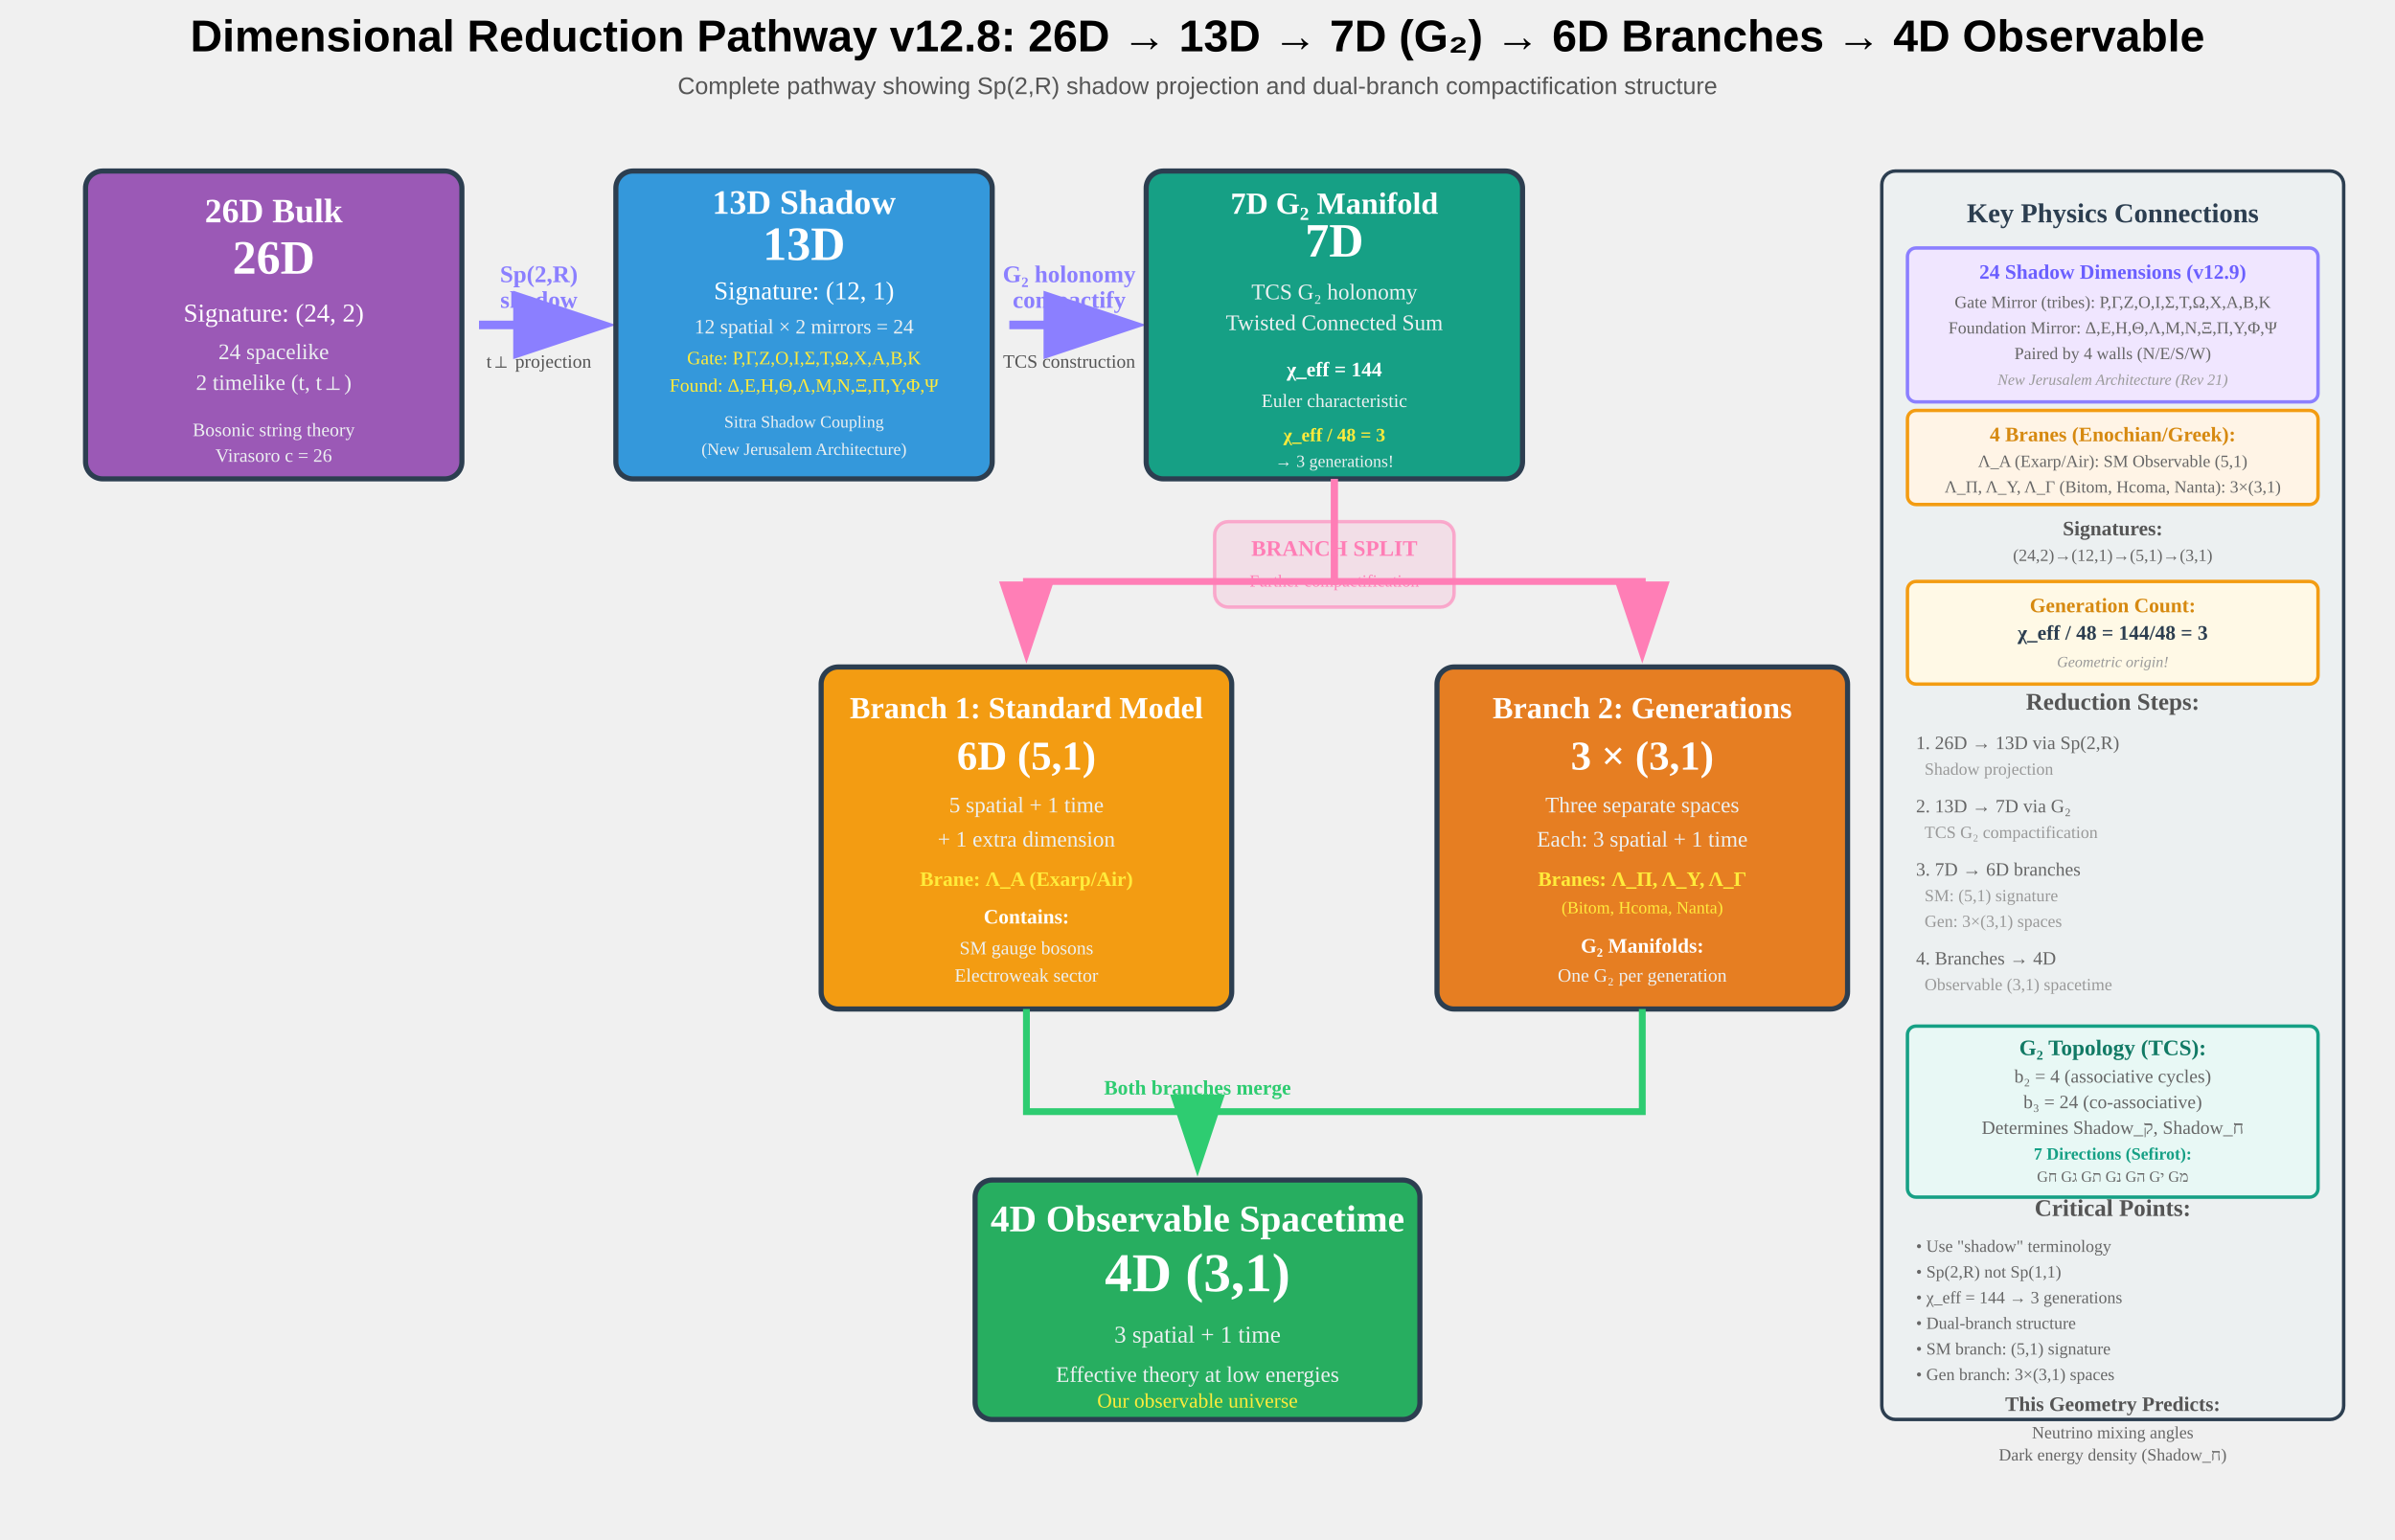
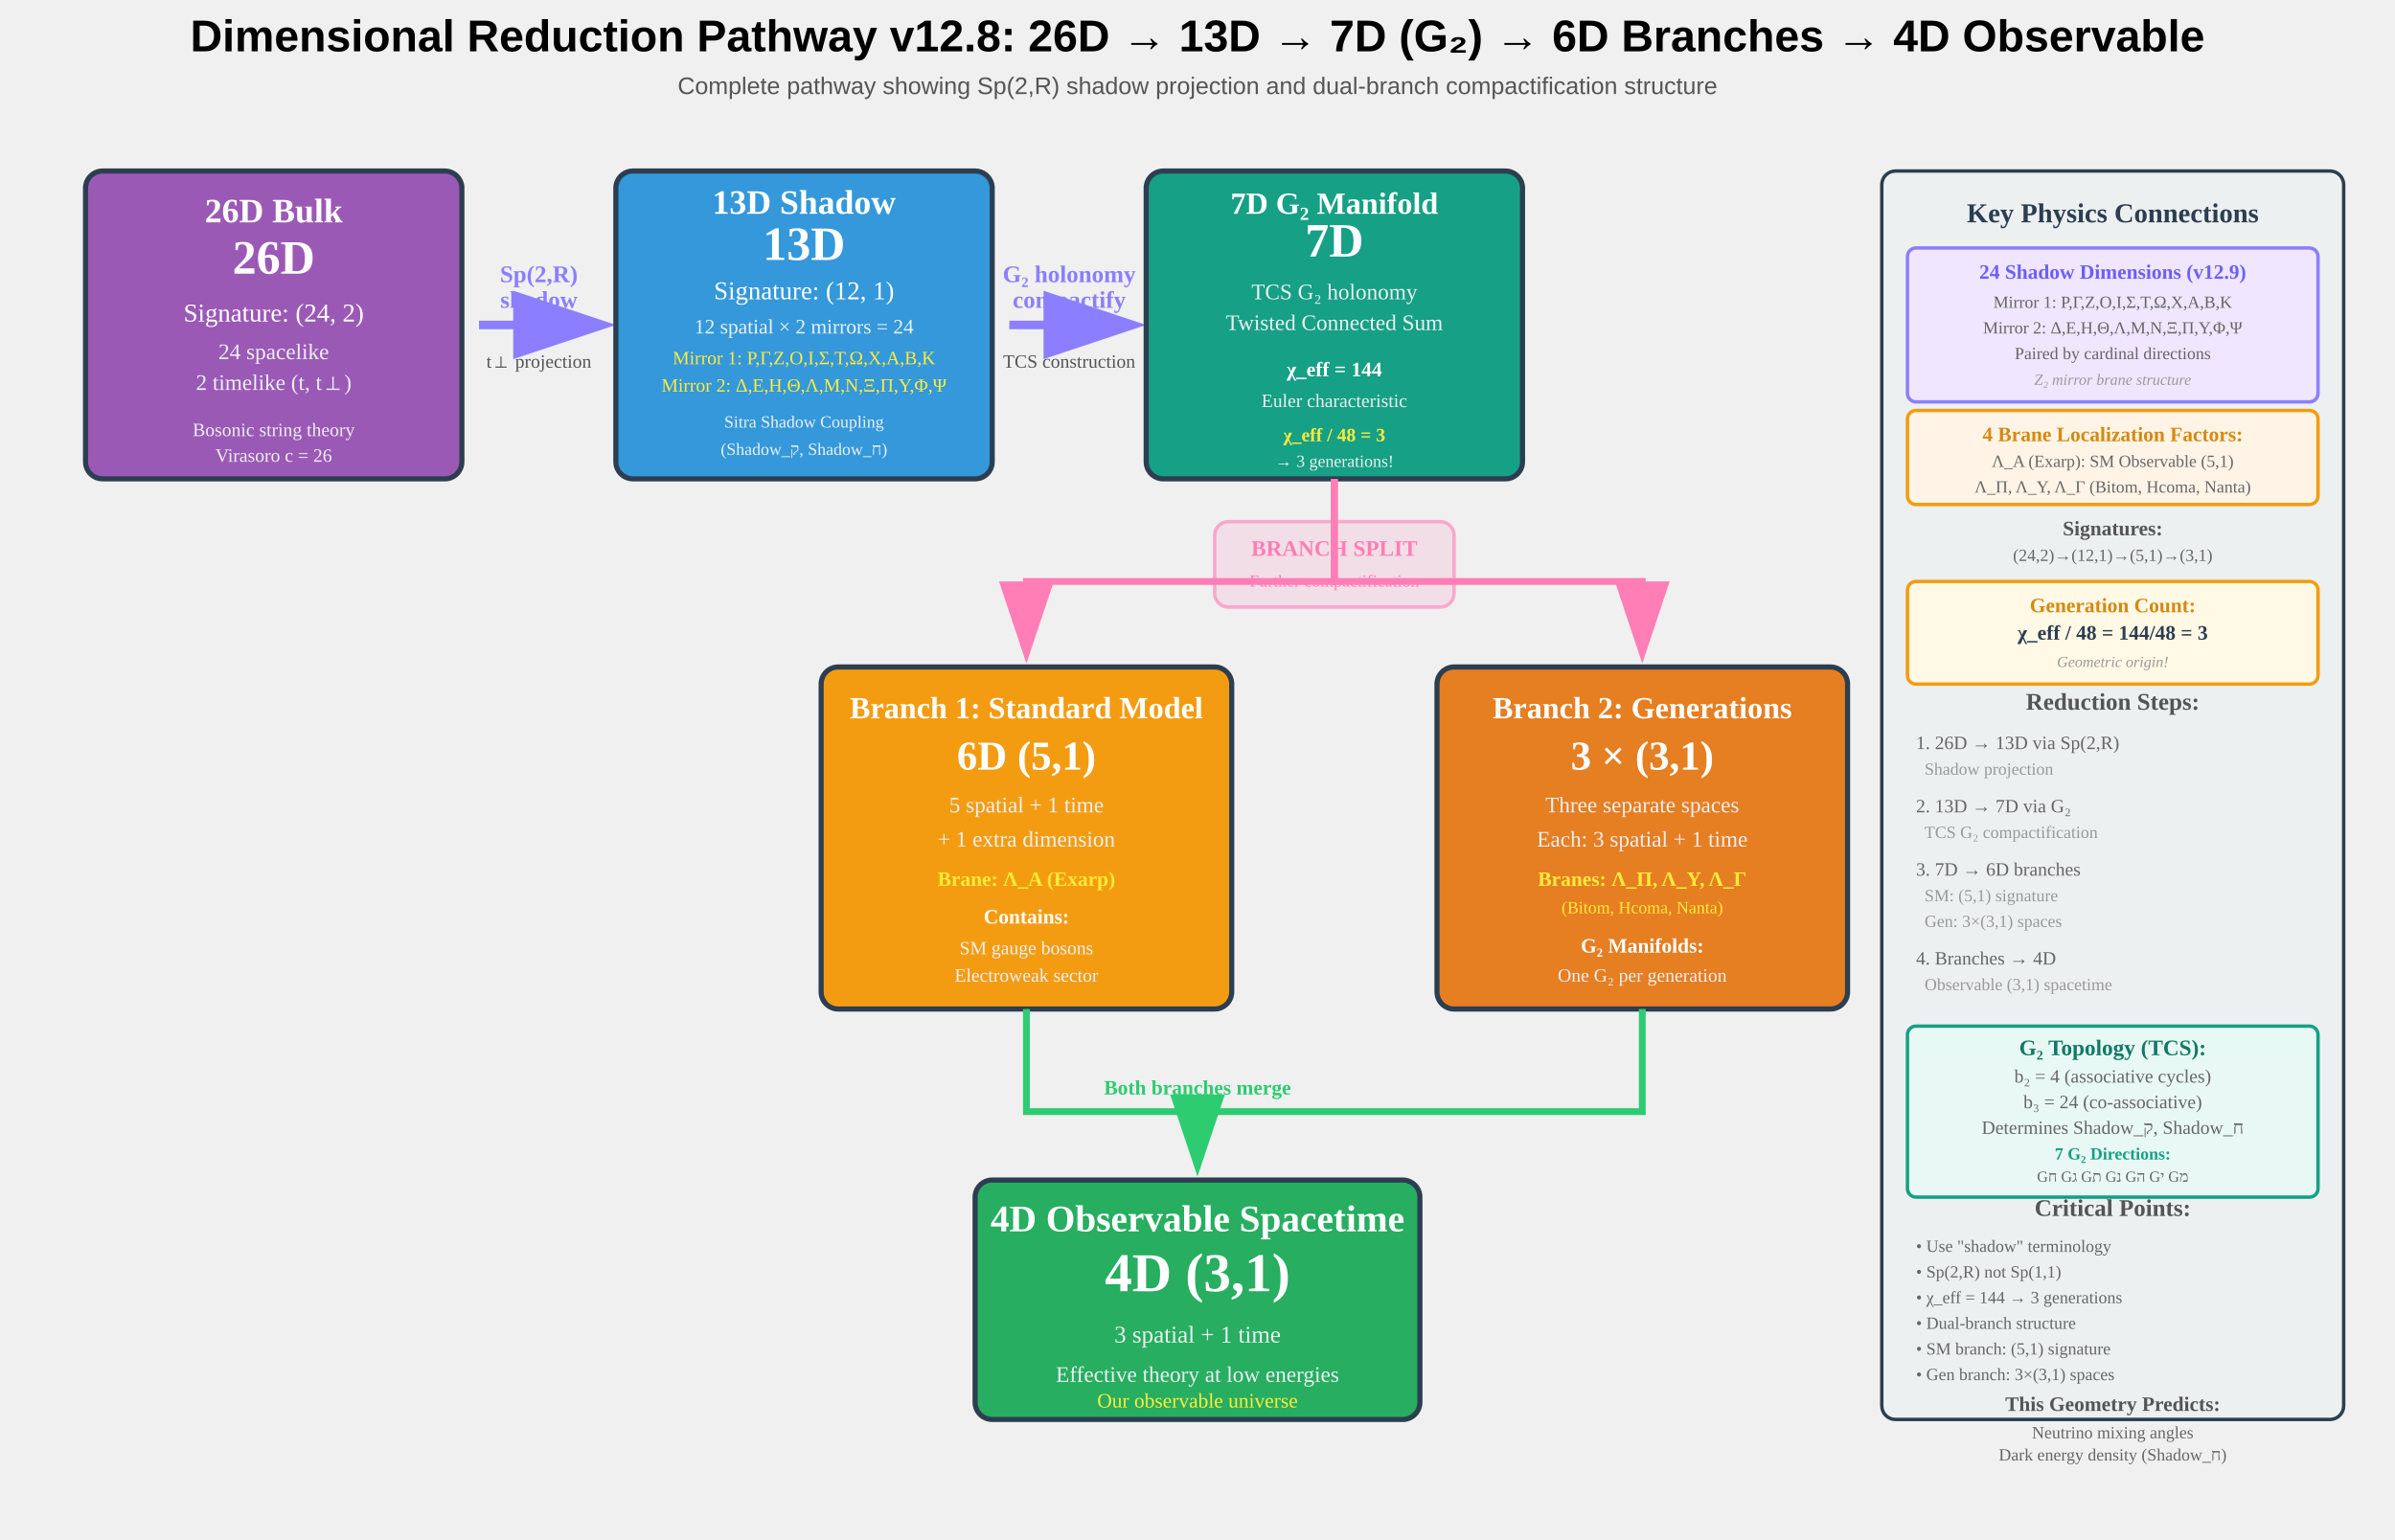
<svg xmlns="http://www.w3.org/2000/svg" width="1400" height="900">
  <text x="700" y="30" font-size="26" font-weight="bold" text-anchor="middle" font-family="Arial, sans-serif">
    Dimensional Reduction Pathway v12.8: 26D → 13D → 7D (G₂) → 6D Branches → 4D Observable
  </text>
  <text x="700" y="55" font-size="14" text-anchor="middle" font-family="Arial, sans-serif" fill="#555">
    Complete pathway showing Sp(2,R) shadow projection and dual-branch compactification structure
  </text>
  <g id="stage1">
    <rect x="50" y="100" width="220" height="180" fill="#9b59b6" stroke="#2c3e50" stroke-width="3" rx="10" />
    <text x="160" y="130" font-size="20" font-weight="bold" text-anchor="middle" fill="white">26D Bulk</text>
    <text x="160" y="160" font-size="28" font-weight="bold" text-anchor="middle" fill="white">26D</text>
    <text x="160" y="188" font-size="15" text-anchor="middle" fill="white">Signature: (24, 2)</text>
    <text x="160" y="210" font-size="13" text-anchor="middle" fill="#ecf0f1">24 spacelike</text>
    <text x="160" y="228" font-size="13" text-anchor="middle" fill="#ecf0f1">2 timelike (t, t⊥)</text>
    <text x="160" y="255" font-size="11" text-anchor="middle" fill="#ecf0f1">Bosonic string theory</text>
    <text x="160" y="270" font-size="11" text-anchor="middle" fill="#ecf0f1">Virasoro c = 26</text>
  </g>
  <g id="arrow1">
    <path d="M 280 190 L 350 190" stroke="#8b7fff" stroke-width="5" fill="none" marker-end="url(#arrowhead1)" />
    <text x="315" y="165" font-size="14" font-weight="bold" text-anchor="middle" fill="#8b7fff">Sp(2,R)</text>
    <text x="315" y="180" font-size="14" font-weight="bold" text-anchor="middle" fill="#8b7fff">shadow</text>
    <text x="315" y="215" font-size="11" text-anchor="middle" fill="#555">t⊥ projection</text>
  </g>
  <g id="stage2">
    <rect x="360" y="100" width="220" height="180" fill="#3498db" stroke="#2c3e50" stroke-width="3" rx="10" />
    <text x="470" y="125" font-size="20" font-weight="bold" text-anchor="middle" fill="white">13D Shadow</text>
    <text x="470" y="152" font-size="28" font-weight="bold" text-anchor="middle" fill="white">13D</text>
    <text x="470" y="175" font-size="15" text-anchor="middle" fill="white">Signature: (12, 1)</text>
    <text x="470" y="195" font-size="12" text-anchor="middle" fill="#ecf0f1">12 spatial × 2 mirrors = 24</text>
-     <text x="470" y="213" font-size="11" text-anchor="middle" fill="#ffeb3b">Gate: Ρ,Γ,Ζ,Ο,Ι,Σ,Τ,Ω,Χ,Α,Β,Κ</text>
-     <text x="470" y="229" font-size="11" text-anchor="middle" fill="#ffeb3b">Found: Δ,Ε,Η,Θ,Λ,Μ,Ν,Ξ,Π,Υ,Φ,Ψ</text>
+     <text x="470" y="213" font-size="11" text-anchor="middle" fill="#ffeb3b">Mirror 1: Ρ,Γ,Ζ,Ο,Ι,Σ,Τ,Ω,Χ,Α,Β,Κ</text>
+     <text x="470" y="229" font-size="11" text-anchor="middle" fill="#ffeb3b">Mirror 2: Δ,Ε,Η,Θ,Λ,Μ,Ν,Ξ,Π,Υ,Φ,Ψ</text>
    <text x="470" y="250" font-size="10" text-anchor="middle" fill="#ecf0f1">Sitra Shadow Coupling</text>
-     <text x="470" y="266" font-size="10" text-anchor="middle" fill="#ecf0f1">(New Jerusalem Architecture)</text>
+     <text x="470" y="266" font-size="10" text-anchor="middle" fill="#ecf0f1">(Shadow_ק, Shadow_ח)</text>
  </g>
  <g id="arrow2">
    <path d="M 590 190 L 660 190" stroke="#8b7fff" stroke-width="5" fill="none" marker-end="url(#arrowhead1)" />
    <text x="625" y="165" font-size="14" font-weight="bold" text-anchor="middle" fill="#8b7fff">G₂ holonomy</text>
    <text x="625" y="180" font-size="14" font-weight="bold" text-anchor="middle" fill="#8b7fff">compactify</text>
    <text x="625" y="215" font-size="11" text-anchor="middle" fill="#555">TCS construction</text>
  </g>
  <g id="stage3">
    <rect x="670" y="100" width="220" height="180" fill="#16a085" stroke="#2c3e50" stroke-width="3" rx="10" />
    <text x="780" y="125" font-size="18" font-weight="bold" text-anchor="middle" fill="white">7D G₂ Manifold</text>
    <text x="780" y="150" font-size="28" font-weight="bold" text-anchor="middle" fill="white">7D</text>
    <text x="780" y="175" font-size="13" text-anchor="middle" fill="#ecf0f1">TCS G₂ holonomy</text>
    <text x="780" y="193" font-size="13" text-anchor="middle" fill="#ecf0f1">Twisted Connected Sum</text>
    <text x="780" y="220" font-size="12" font-weight="bold" text-anchor="middle" fill="white">χ_eff = 144</text>
    <text x="780" y="238" font-size="11" text-anchor="middle" fill="#ecf0f1">Euler characteristic</text>
    <text x="780" y="258" font-size="11" font-weight="bold" text-anchor="middle" fill="#ffeb3b">χ_eff / 48 = 3</text>
    <text x="780" y="273" font-size="10" text-anchor="middle" fill="#ecf0f1">→ 3 generations!</text>
  </g>
  <g id="arrow3">
    <path d="M 780 280 L 780 340 L 600 340 L 600 380" stroke="#ff7eb6" stroke-width="4" fill="none" marker-end="url(#arrowhead2)" />
    <path d="M 780 280 L 780 340 L 960 340 L 960 380" stroke="#ff7eb6" stroke-width="4" fill="none" marker-end="url(#arrowhead2)" />
    <rect x="710" y="305" width="140" height="50" rx="8" fill="rgba(255,126,182,0.15)" stroke="rgba(255,126,182,0.6)" stroke-width="2" />
    <text x="780" y="325" font-size="13" font-weight="bold" text-anchor="middle" fill="#ff7eb6">BRANCH SPLIT</text>
    <text x="780" y="343" font-size="10" text-anchor="middle" fill="#ff7eb6">Further compactification</text>
  </g>
  <g id="branch1">
    <rect x="480" y="390" width="240" height="200" fill="#f39c12" stroke="#2c3e50" stroke-width="3" rx="10" />
    <text x="600" y="420" font-size="18" font-weight="bold" text-anchor="middle" fill="white">Branch 1: Standard Model</text>
    <text x="600" y="450" font-size="24" font-weight="bold" text-anchor="middle" fill="white">6D (5,1)</text>
    <text x="600" y="475" font-size="13" text-anchor="middle" fill="#ecf0f1">5 spatial + 1 time</text>
    <text x="600" y="495" font-size="13" text-anchor="middle" fill="#ecf0f1">+ 1 extra dimension</text>
-     <text x="600" y="518" font-size="12" font-weight="bold" text-anchor="middle" fill="#ffeb3b">Brane: Λ_Α (Exarp/Air)</text>
+     <text x="600" y="518" font-size="12" font-weight="bold" text-anchor="middle" fill="#ffeb3b">Brane: Λ_Α (Exarp)</text>
    <text x="600" y="540" font-size="12" font-weight="bold" text-anchor="middle" fill="white">Contains:</text>
    <text x="600" y="558" font-size="11" text-anchor="middle" fill="#ecf0f1">SM gauge bosons</text>
    <text x="600" y="574" font-size="11" text-anchor="middle" fill="#ecf0f1">Electroweak sector</text>
  </g>
  <g id="branch2">
    <rect x="840" y="390" width="240" height="200" fill="#e67e22" stroke="#2c3e50" stroke-width="3" rx="10" />
    <text x="960" y="420" font-size="18" font-weight="bold" text-anchor="middle" fill="white">Branch 2: Generations</text>
    <text x="960" y="450" font-size="24" font-weight="bold" text-anchor="middle" fill="white">3 × (3,1)</text>
    <text x="960" y="475" font-size="13" text-anchor="middle" fill="#ecf0f1">Three separate spaces</text>
    <text x="960" y="495" font-size="13" text-anchor="middle" fill="#ecf0f1">Each: 3 spatial + 1 time</text>
    <text x="960" y="518" font-size="12" font-weight="bold" text-anchor="middle" fill="#ffeb3b">Branes: Λ_Π, Λ_Υ, Λ_Γ</text>
    <text x="960" y="534" font-size="10" text-anchor="middle" fill="#ffeb3b">(Bitom, Hcoma, Nanta)</text>
    <text x="960" y="557" font-size="12" font-weight="bold" text-anchor="middle" fill="white">G₂ Manifolds:</text>
    <text x="960" y="574" font-size="11" text-anchor="middle" fill="#ecf0f1">One G₂ per generation</text>
  </g>
  <g id="convergence">
    <path d="M 600 590 L 600 650 L 700 650 L 700 680" stroke="#2ecc71" stroke-width="4" fill="none" marker-end="url(#arrowhead3)" />
    <path d="M 960 590 L 960 650 L 700 650" stroke="#2ecc71" stroke-width="4" fill="none" />
    <text x="700" y="640" font-size="12" font-weight="bold" text-anchor="middle" fill="#2ecc71">Both branches merge</text>
  </g>
  <g id="stage4">
    <rect x="570" y="690" width="260" height="140" fill="#27ae60" stroke="#2c3e50" stroke-width="3" rx="10" />
    <text x="700" y="720" font-size="22" font-weight="bold" text-anchor="middle" fill="white">4D Observable Spacetime</text>
    <text x="700" y="755" font-size="32" font-weight="bold" text-anchor="middle" fill="white">4D (3,1)</text>
    <text x="700" y="785" font-size="14" text-anchor="middle" fill="#ecf0f1">3 spatial + 1 time</text>
    <text x="700" y="808" font-size="13" text-anchor="middle" fill="#ecf0f1">Effective theory at low energies</text>
    <text x="700" y="823" font-size="12" text-anchor="middle" fill="#ffeb3b">Our observable universe</text>
  </g>
  <g id="physics-box">
    <rect x="1100" y="100" width="270" height="730" fill="#ecf0f1" stroke="#2c3e50" stroke-width="2" rx="8" />
    <text x="1235" y="130" font-size="16" font-weight="bold" text-anchor="middle" fill="#2c3e50">Key Physics Connections</text>
    <rect x="1115" y="145" width="240" height="90" fill="#f0e6ff" stroke="#8b7fff" stroke-width="2" rx="5" />
    <text x="1235" y="163" font-size="12" font-weight="bold" text-anchor="middle" fill="#6b5fff">24 Shadow Dimensions (v12.9)</text>
-     <text x="1235" y="180" font-size="10" text-anchor="middle" fill="#666">Gate Mirror (tribes): Ρ,Γ,Ζ,Ο,Ι,Σ,Τ,Ω,Χ,Α,Β,Κ</text>
-     <text x="1235" y="195" font-size="10" text-anchor="middle" fill="#666">Foundation Mirror: Δ,Ε,Η,Θ,Λ,Μ,Ν,Ξ,Π,Υ,Φ,Ψ</text>
-     <text x="1235" y="210" font-size="10" text-anchor="middle" fill="#666">Paired by 4 walls (N/E/S/W)</text>
-     <text x="1235" y="225" font-size="9" text-anchor="middle" fill="#999" font-style="italic">New Jerusalem Architecture (Rev 21)</text>
+     <text x="1235" y="180" font-size="10" text-anchor="middle" fill="#666">Mirror 1: Ρ,Γ,Ζ,Ο,Ι,Σ,Τ,Ω,Χ,Α,Β,Κ</text>
+     <text x="1235" y="195" font-size="10" text-anchor="middle" fill="#666">Mirror 2: Δ,Ε,Η,Θ,Λ,Μ,Ν,Ξ,Π,Υ,Φ,Ψ</text>
+     <text x="1235" y="210" font-size="10" text-anchor="middle" fill="#666">Paired by cardinal directions</text>
+     <text x="1235" y="225" font-size="9" text-anchor="middle" fill="#999" font-style="italic">Z₂ mirror brane structure</text>
    <rect x="1115" y="240" width="240" height="55" fill="#fff4e6" stroke="#f39c12" stroke-width="2" rx="5" />
-     <text x="1235" y="258" font-size="12" font-weight="bold" text-anchor="middle" fill="#d68910">4 Branes (Enochian/Greek):</text>
-     <text x="1235" y="273" font-size="10" text-anchor="middle" fill="#666">Λ_Α (Exarp/Air): SM Observable (5,1)</text>
-     <text x="1235" y="288" font-size="10" text-anchor="middle" fill="#666">Λ_Π, Λ_Υ, Λ_Γ (Bitom, Hcoma, Nanta): 3×(3,1)</text>
+     <text x="1235" y="258" font-size="12" font-weight="bold" text-anchor="middle" fill="#d68910">4 Brane Localization Factors:</text>
+     <text x="1235" y="273" font-size="10" text-anchor="middle" fill="#666">Λ_Α (Exarp): SM Observable (5,1)</text>
+     <text x="1235" y="288" font-size="10" text-anchor="middle" fill="#666">Λ_Π, Λ_Υ, Λ_Γ (Bitom, Hcoma, Nanta)</text>
    <text x="1235" y="313" font-size="12" font-weight="bold" text-anchor="middle" fill="#555">Signatures:</text>
    <text x="1235" y="328" font-size="10" text-anchor="middle" fill="#666">(24,2)→(12,1)→(5,1)→(3,1)</text>
    <rect x="1115" y="340" width="240" height="60" fill="#fff9e6" stroke="#f39c12" stroke-width="2" rx="5" />
    <text x="1235" y="358" font-size="12" font-weight="bold" text-anchor="middle" fill="#d68910">Generation Count:</text>
    <text x="1235" y="374" font-size="12" font-weight="bold" text-anchor="middle" fill="#2c3e50">χ_eff / 48 = 144/48 = 3</text>
    <text x="1235" y="390" font-size="9" text-anchor="middle" fill="#999" font-style="italic">Geometric origin!</text>
    <text x="1235" y="415" font-size="14" font-weight="bold" text-anchor="middle" fill="#555">Reduction Steps:</text>
    <text x="1120" y="438" font-size="11" text-anchor="start" fill="#666">1. 26D → 13D via Sp(2,R)</text>
    <text x="1125" y="453" font-size="10" text-anchor="start" fill="#999">Shadow projection</text>
    <text x="1120" y="475" font-size="11" text-anchor="start" fill="#666">2. 13D → 7D via G₂</text>
    <text x="1125" y="490" font-size="10" text-anchor="start" fill="#999">TCS G₂ compactification</text>
    <text x="1120" y="512" font-size="11" text-anchor="start" fill="#666">3. 7D → 6D branches</text>
    <text x="1125" y="527" font-size="10" text-anchor="start" fill="#999">SM: (5,1) signature</text>
    <text x="1125" y="542" font-size="10" text-anchor="start" fill="#999">Gen: 3×(3,1) spaces</text>
    <text x="1120" y="564" font-size="11" text-anchor="start" fill="#666">4. Branches → 4D</text>
    <text x="1125" y="579" font-size="10" text-anchor="start" fill="#999">Observable (3,1) spacetime</text>
    <rect x="1115" y="600" width="240" height="100" fill="#e8f8f5" stroke="#16a085" stroke-width="2" rx="5" />
    <text x="1235" y="617" font-size="13" font-weight="bold" text-anchor="middle" fill="#117a65">G₂ Topology (TCS):</text>
    <text x="1235" y="633" font-size="11" text-anchor="middle" fill="#666">b₂ = 4 (associative cycles)</text>
    <text x="1235" y="648" font-size="11" text-anchor="middle" fill="#666">b₃ = 24 (co-associative)</text>
    <text x="1235" y="663" font-size="11" text-anchor="middle" fill="#666">Determines Shadow_ק, Shadow_ח</text>
-     <text x="1235" y="678" font-size="10" font-weight="bold" text-anchor="middle" fill="#16a085">7 Directions (Sefirot):</text>
+     <text x="1235" y="678" font-size="10" font-weight="bold" text-anchor="middle" fill="#16a085">7 G₂ Directions:</text>
    <text x="1235" y="691" font-size="9" text-anchor="middle" fill="#666">Gח Gג Gת Gנ Gה Gי Gמ</text>
    <text x="1235" y="711" font-size="14" font-weight="bold" text-anchor="middle" fill="#555">Critical Points:</text>
    <text x="1120" y="732" font-size="10" text-anchor="start" fill="#666">• Use "shadow" terminology</text>
    <text x="1120" y="747" font-size="10" text-anchor="start" fill="#666">• Sp(2,R) not Sp(1,1)</text>
    <text x="1120" y="762" font-size="10" text-anchor="start" fill="#666">• χ_eff = 144 → 3 generations</text>
    <text x="1120" y="777" font-size="10" text-anchor="start" fill="#666">• Dual-branch structure</text>
    <text x="1120" y="792" font-size="10" text-anchor="start" fill="#666">• SM branch: (5,1) signature</text>
    <text x="1120" y="807" font-size="10" text-anchor="start" fill="#666">• Gen branch: 3×(3,1) spaces</text>
    <rect x="1115" y="820" width="240" height="0" fill="#fef5e7" stroke="#d68910" stroke-width="0" rx="5" />
    <text x="1235" y="825" font-size="12" font-weight="bold" text-anchor="middle" fill="#555">This Geometry Predicts:</text>
    <text x="1235" y="841" font-size="10" text-anchor="middle" fill="#666">Neutrino mixing angles</text>
    <text x="1235" y="854" font-size="10" text-anchor="middle" fill="#666">Dark energy density (Shadow_ח)</text>
  </g>
  <defs>
    <marker id="arrowhead1" markerWidth="12" markerHeight="12" refX="10" refY="4" orient="auto">
      <polygon points="0 0, 12 4, 0 8" fill="#8b7fff" />
    </marker>
    <marker id="arrowhead2" markerWidth="12" markerHeight="12" refX="10" refY="4" orient="auto">
      <polygon points="0 0, 12 4, 0 8" fill="#ff7eb6" />
    </marker>
    <marker id="arrowhead3" markerWidth="12" markerHeight="12" refX="10" refY="4" orient="auto">
      <polygon points="0 0, 12 4, 0 8" fill="#2ecc71" />
    </marker>
  </defs>
</svg>
